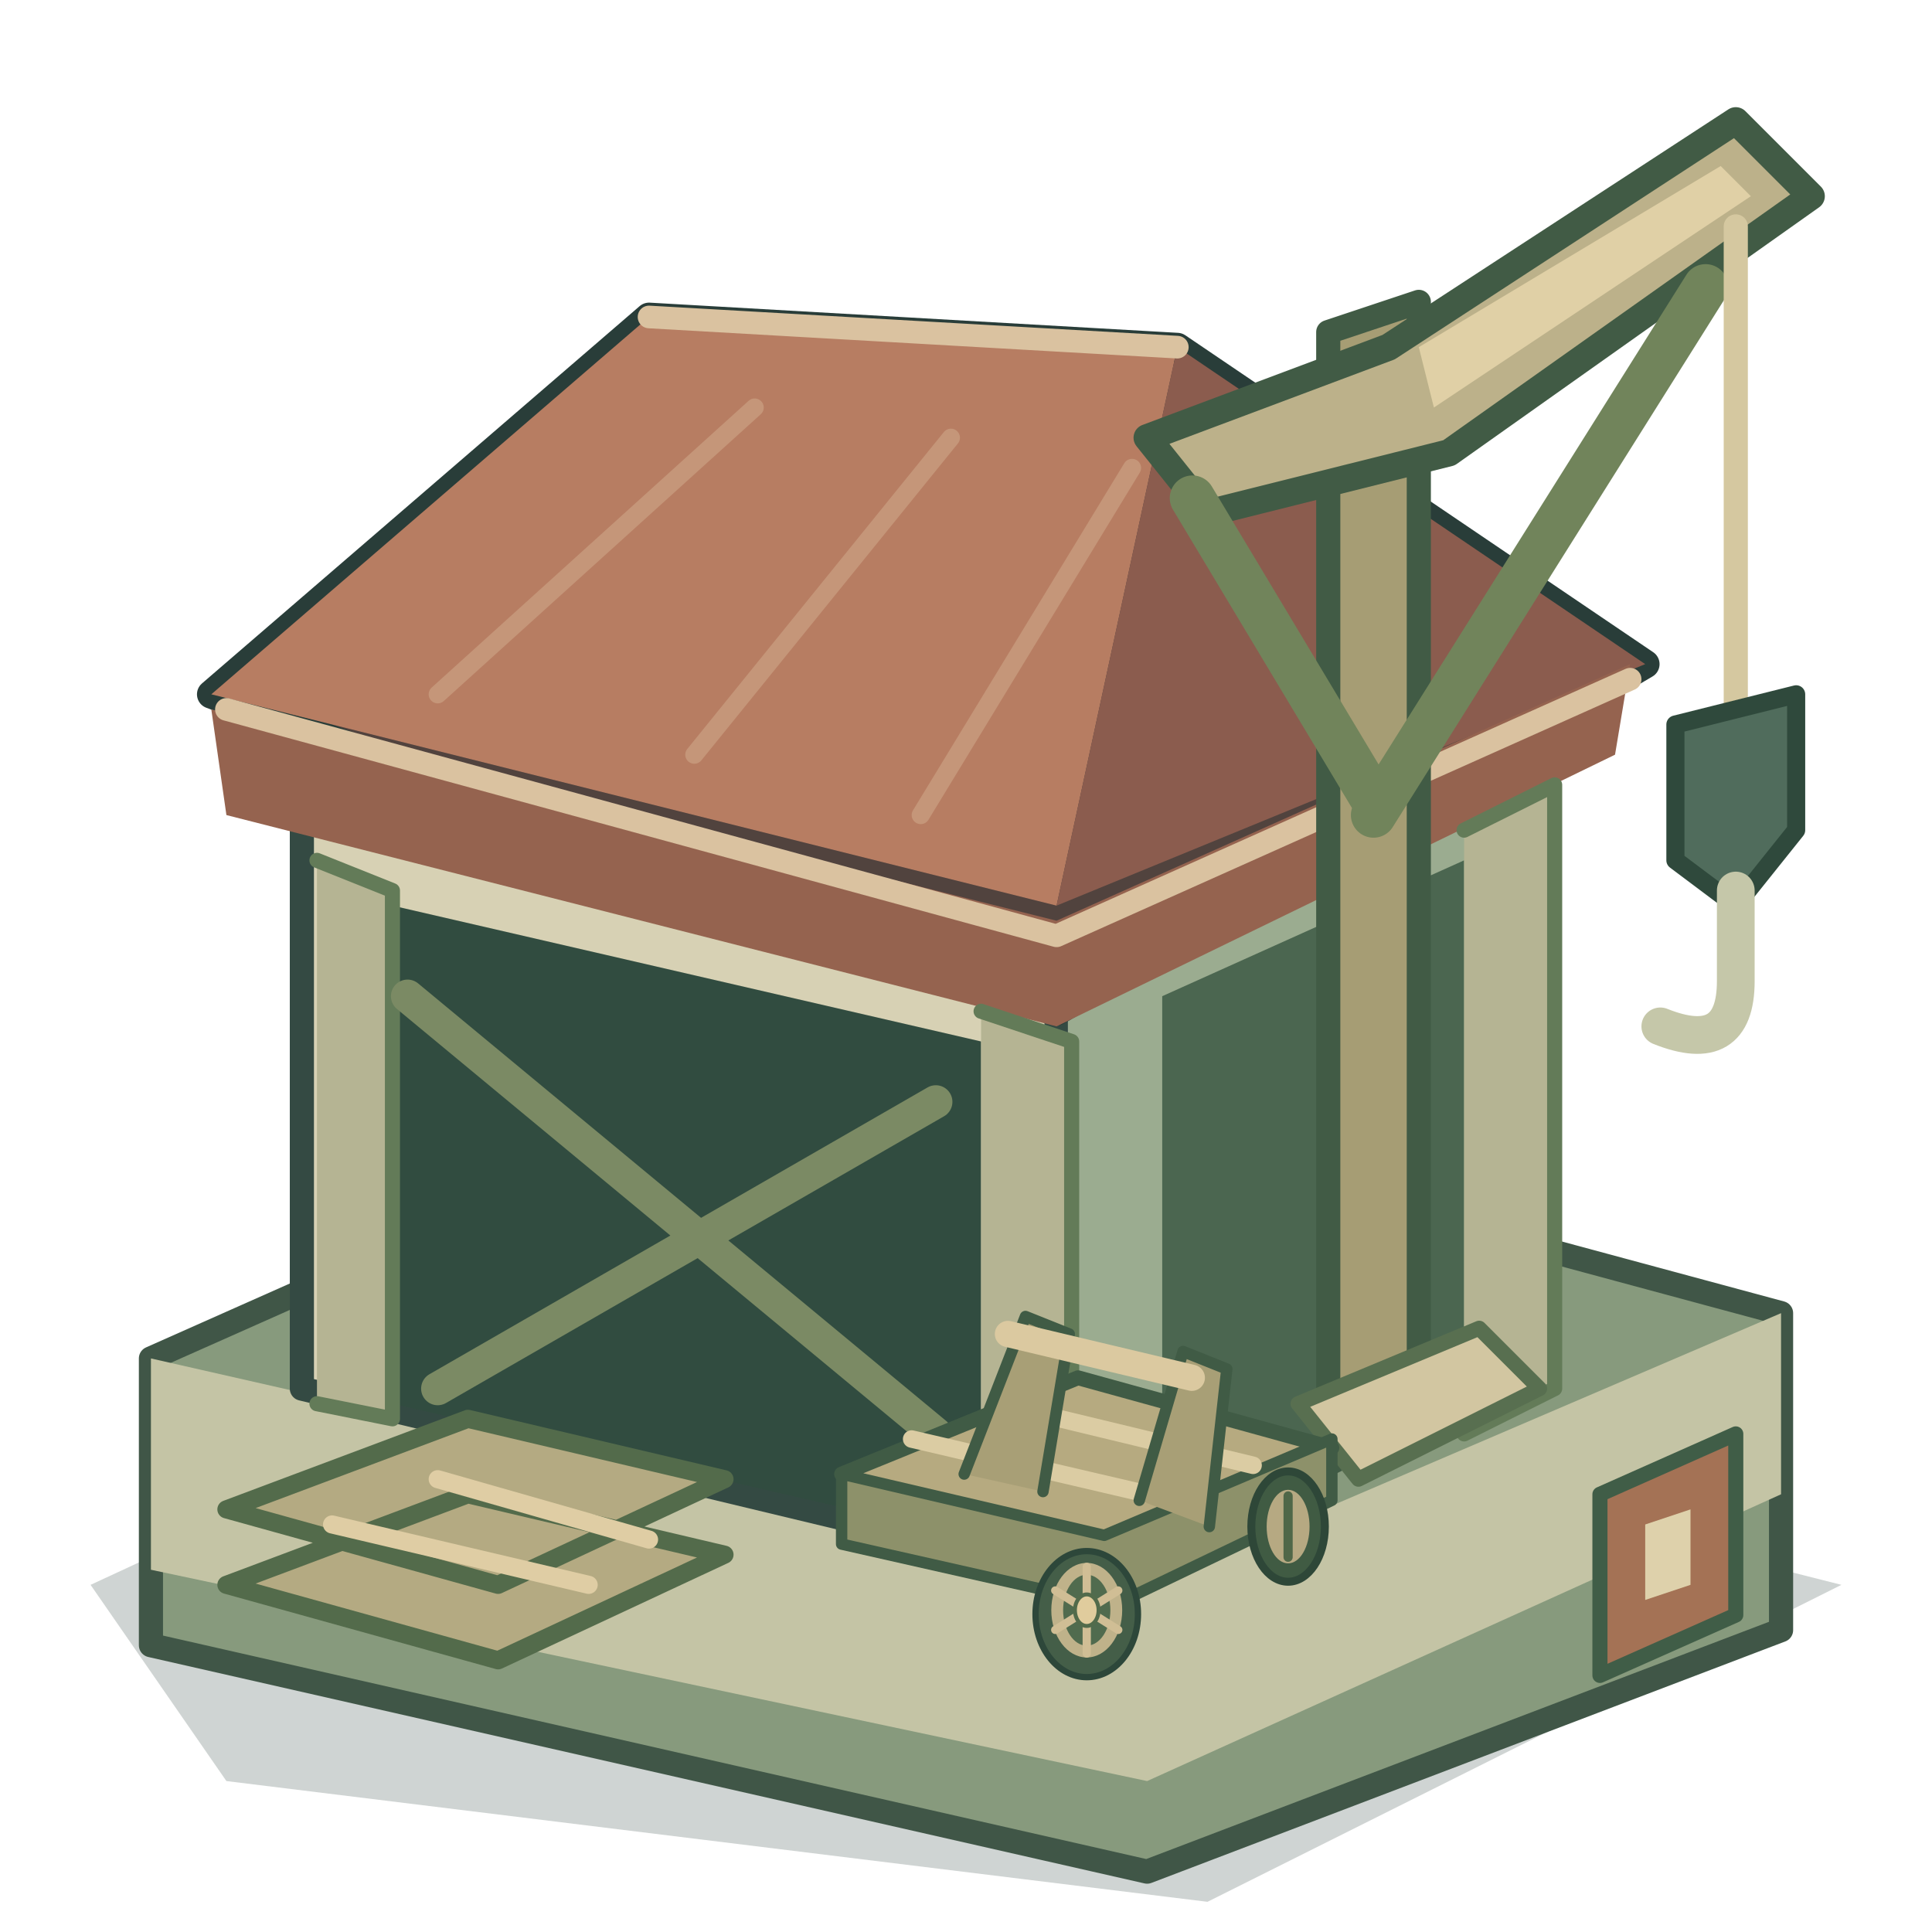
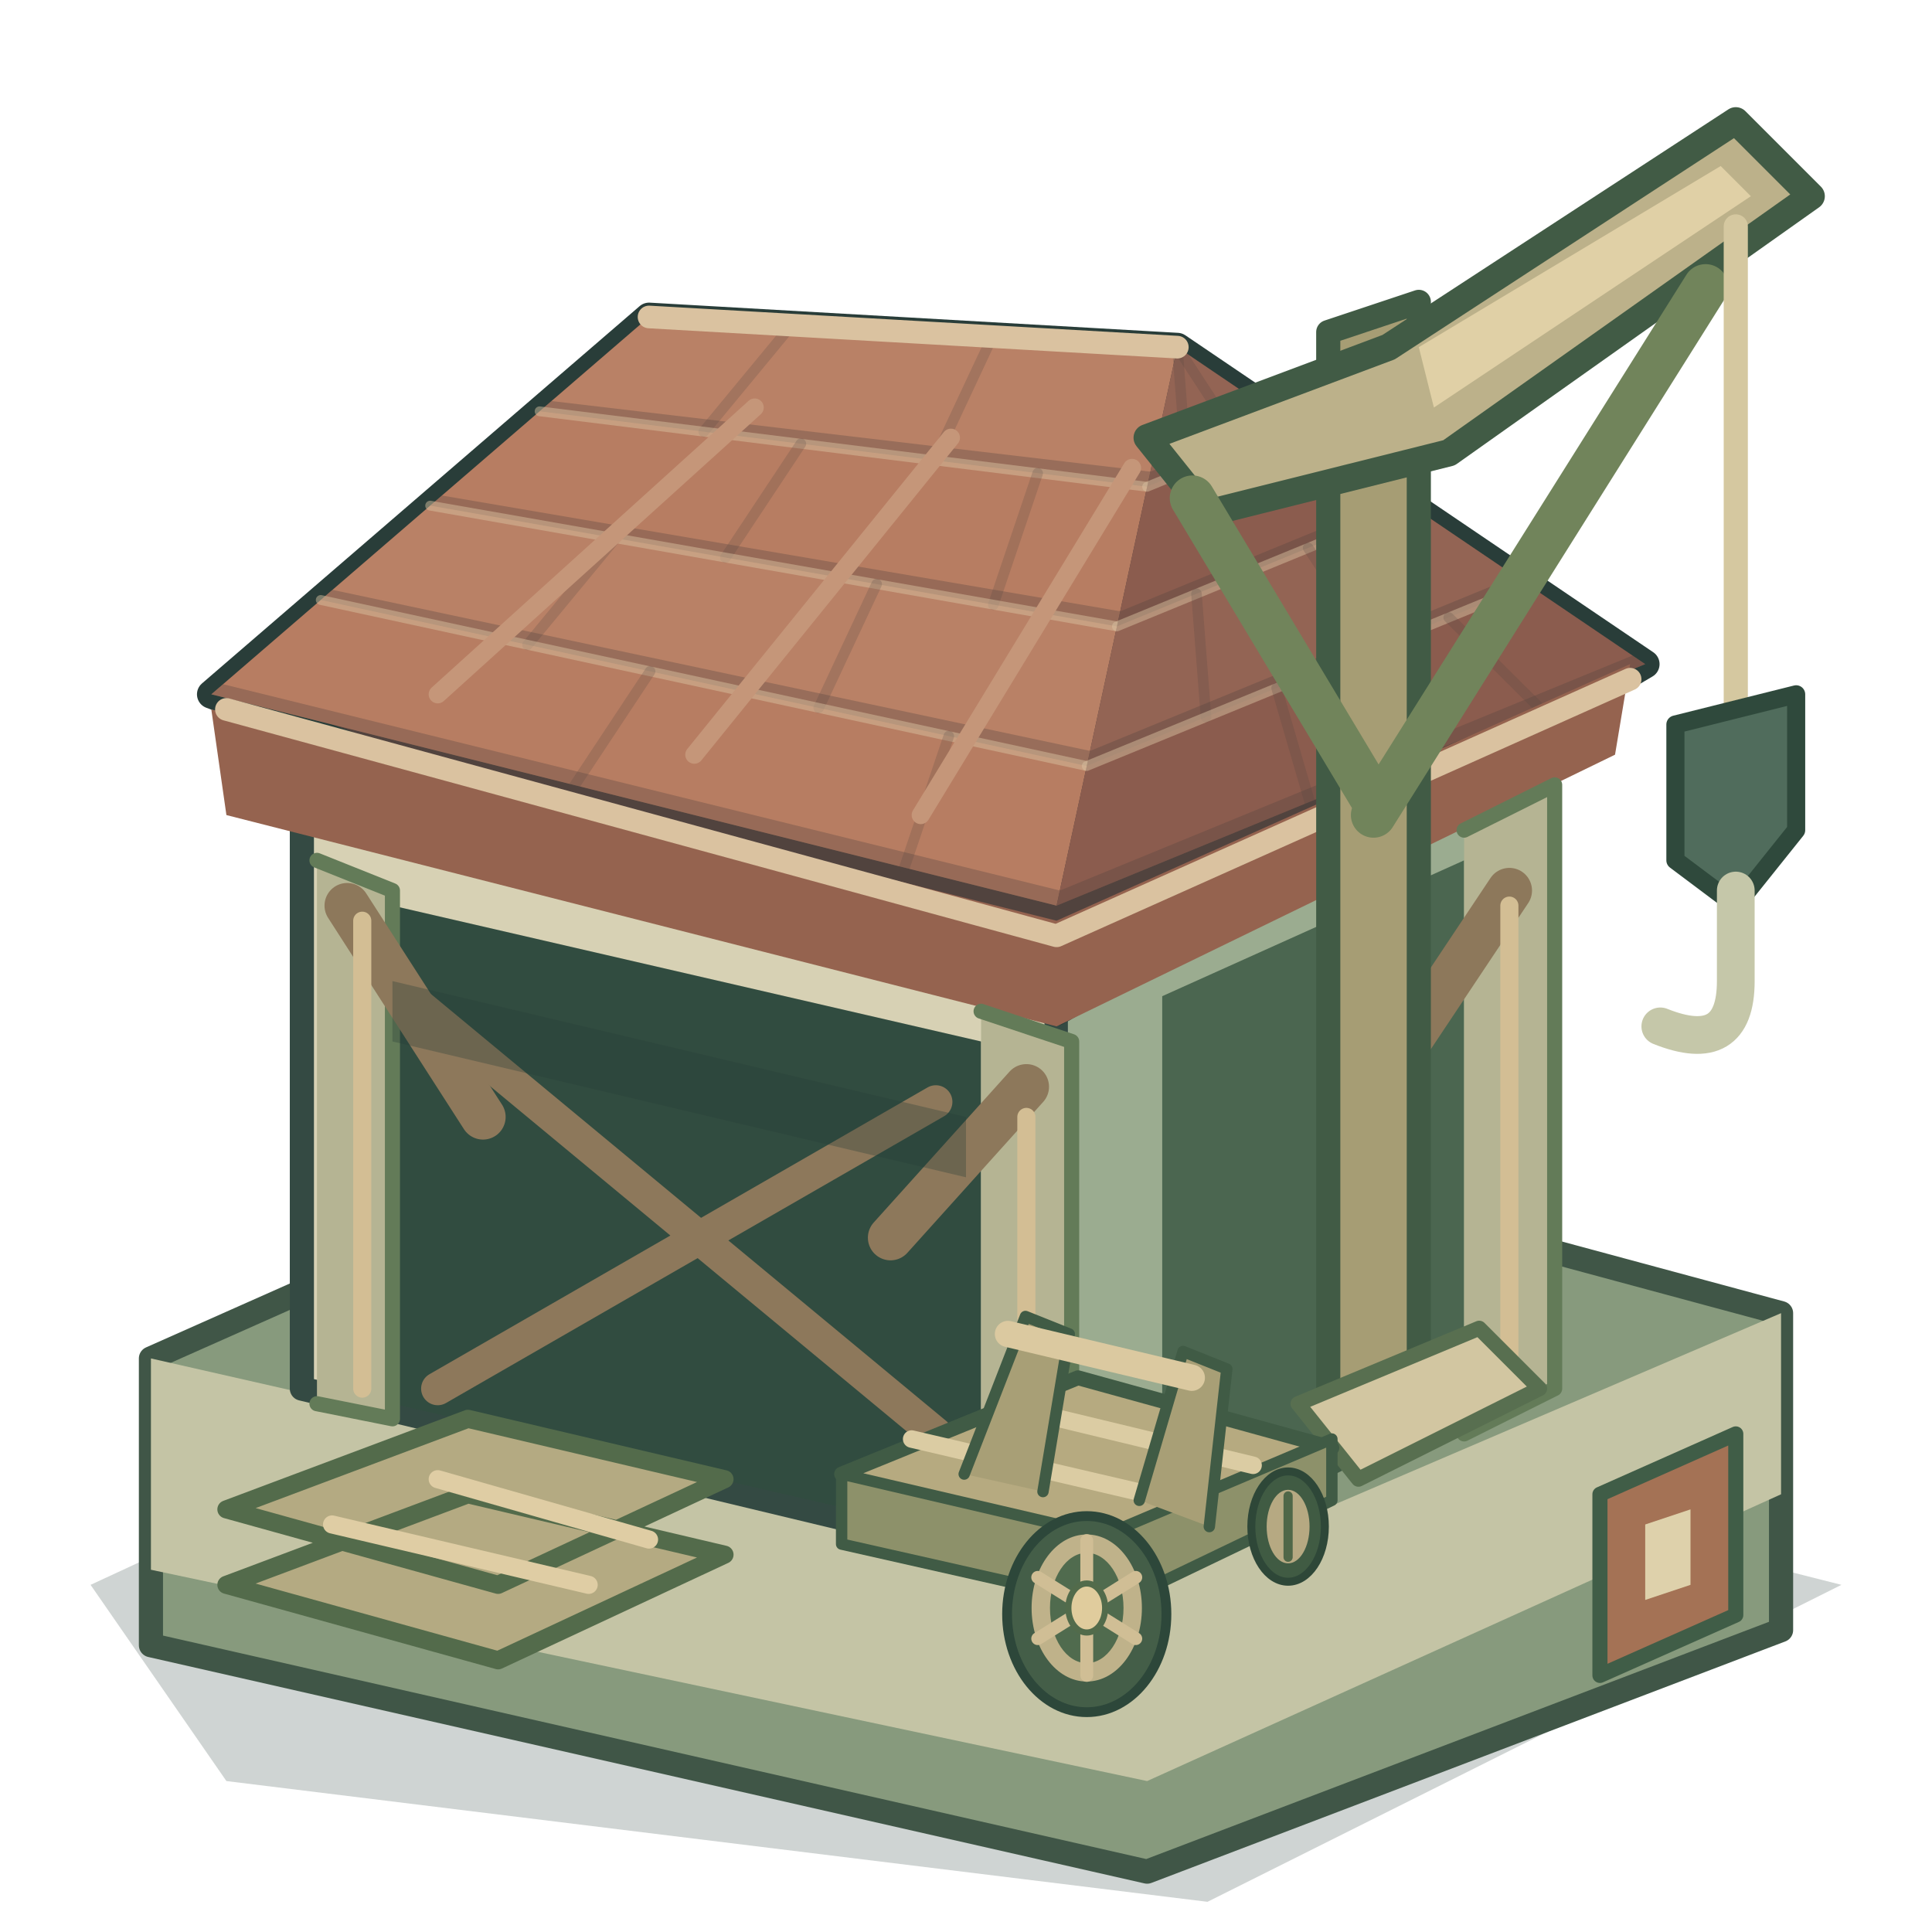
<svg xmlns="http://www.w3.org/2000/svg" width="128" height="128" viewBox="0 0 128 128">
  <g stroke-linejoin="round" stroke-linecap="round">
    <path d="M6 105 47 86 122 105 80 126 15 118Z" fill="#263c36" opacity=".22" />
    <path d="M10 90 55 70 118 87 118 108 76 124 10 109Z" fill="#879a7d" stroke="#405647" stroke-width="1.6" />
    <path d="M10 90 76 105 118 87 118 99 76 118 10 104Z" fill="#c4c4a5" />
    <path d="M20 48 70 60 70 104 20 92Z" fill="#d7d1b4" stroke="#344a43" stroke-width="1.6" />
    <path d="M70 60 102 45 102 91 70 104Z" fill="#9bac90" stroke="#344a43" stroke-width="1.5" />
    <path d="M26 60 65 69 65 102 26 93Z" fill="#314c40" />
    <path d="M77 66 97 57 97 91 77 100Z" fill="#4b6650" />
    <path d="M14 46 43 21 78 23 109 44 70 67Z" fill="#51433e" stroke="#293d39" stroke-width="1.9" />
    <path d="M14 46 43 21 78 23 70 60Z" fill="#b77d62" />
+     <path d="M43 21 78 23 76 32.25 35.75 27.25Z" fill="#c59679" opacity=".14" />
+     <path d="M36.53 26.57 76.22 31.25 76 32.25 35.75 27.25Z" fill="#51433e" opacity=".32" />
+     <path d="M43 21 78 23" fill="none" stroke="#dac2a0" stroke-width=".65" opacity=".48" />
+     <path d="M52.45 21.54 46.62 28.6" stroke="#51433e" stroke-width=".7" opacity=".22" />
+     <path d="M65.75 22.3 61.91 30.5" stroke="#51433e" stroke-width=".7" opacity=".22" />
+     <path d="M29.28 32.83 74.22 40.5 74 41.5 28.5 33.5Z" fill="#51433e" opacity=".32" />
+     <path d="M35.75 27.25 76 32.25" fill="none" stroke="#dac2a0" stroke-width=".65" opacity=".48" />
+     <path d="M53.06 29.4 48.06 36.94" stroke="#51433e" stroke-width=".7" opacity=".22" />
+     <path d="M68.75 31.35 65.81 40.06" stroke="#51433e" stroke-width=".7" opacity=".22" />
+     <path d="M28.5 33.5 74 41.5 72 50.75 21.25 39.75Z" fill="#c59679" opacity=".14" />
+     <path d="M22.03 39.08 72.22 49.75 72 50.75 21.25 39.75Z" fill="#51433e" opacity=".32" />
+     <path d="M28.5 33.5 74 41.5" fill="none" stroke="#dac2a0" stroke-width=".65" opacity=".48" />
+     <path d="M40.78 35.66 34.95 42.72" stroke="#51433e" stroke-width=".7" opacity=".22" />
+     <path d="M58.08 38.7 54.24 46.9" stroke="#51433e" stroke-width=".7" opacity=".22" />
+     <path d="M14.78 45.33 70.22 59 70 60 14 46Z" fill="#51433e" opacity=".32" />
+     <path d="M21.25 39.75 72 50.75" fill="none" stroke="#dac2a0" stroke-width=".65" opacity=".48" />
+     <path d="M43.07 44.48 38.08 52.02" stroke="#51433e" stroke-width=".7" opacity=".22" />
+     <path d="M62.86 48.77 59.92 57.48" stroke="#51433e" stroke-width=".7" opacity=".22" />
    <path d="M78 23 109 44 70 60Z" fill="#8b5c4e" />
+     <path d="M78 23 78 23 85.75 28.25 76 32.25Z" fill="#c59679" opacity=".14" />
+     <path d="M76.22 31.25 84.91 27.68 85.75 28.25 76 32.25Z" fill="#51433e" opacity=".32" />
+     <path d="M78 23 78 23" fill="none" stroke="#dac2a0" stroke-width=".65" opacity=".48" />
+     <path d="M78 23 78.63 31.17" stroke="#51433e" stroke-width=".7" opacity=".22" />
+     <path d="M78 23 82.34 29.65" stroke="#51433e" stroke-width=".7" opacity=".22" />
+     <path d="M74.22 40.5 92.66 32.93 93.5 33.5 74 41.5Z" fill="#51433e" opacity=".32" />
+     <path d="M76 32.25 85.75 28.25" fill="none" stroke="#dac2a0" stroke-width=".65" opacity=".48" />
+     <path d="M80.19 30.53 82.39 38.06" stroke="#51433e" stroke-width=".7" opacity=".22" />
+     <path d="M84 28.97 89.99 34.94" stroke="#51433e" stroke-width=".7" opacity=".22" />
+     <path d="M74 41.5 93.5 33.5 101.25 38.75 72 50.75Z" fill="#c59679" opacity=".14" />
+     <path d="M72.22 49.75 100.41 38.18 101.25 38.75 72 50.75Z" fill="#51433e" opacity=".32" />
+     <path d="M74 41.5 93.5 33.5" fill="none" stroke="#dac2a0" stroke-width=".65" opacity=".48" />
+     <path d="M79.27 39.34 79.9 47.51" stroke="#51433e" stroke-width=".7" opacity=".22" />
+     <path d="M86.67 36.3 91.01 42.95" stroke="#51433e" stroke-width=".7" opacity=".22" />
+     <path d="M70.22 59 108.16 43.43 109 44 70 60Z" fill="#51433e" opacity=".32" />
+     <path d="M72 50.75 101.25 38.75" fill="none" stroke="#dac2a0" stroke-width=".65" opacity=".48" />
+     <path d="M84.58 45.59 86.77 53.12" stroke="#51433e" stroke-width=".7" opacity=".22" />
+     <path d="M95.98 40.91 101.98 46.88" stroke="#51433e" stroke-width=".7" opacity=".22" />
    <path d="M14 47 70 61 108 44 107 50 70 68 15 54Z" fill="#95634f" />
    <path d="M15 47 70 62 108 45 M43 21 78 23" fill="none" stroke="#dac2a0" stroke-width="1.5" />
    <path d="M29 46 50 27 M46 50 63 29 M61 54 75 31" stroke="#c59679" stroke-width="1.2" />
    <path d="M21 57 26 59 26 94 21 93 M65 67 71 69 71 105 65 103 M97 55 103 52 103 92 97 95" fill="#b5b493" stroke="#637b58" stroke-width="1" />
-     <path d="M27 66 62 95 M29 92 62 73" stroke="#7b8a64" stroke-width="2.2" />
+     <path d="M27 66 62 95 M29 92 62 73" stroke="#8d785b" stroke-width="2.2" />
+     <path d="M23 60 32 74 M68 72 59 82 M100 59 92 71" stroke="#8d785b" stroke-width="3" />
+     <path d="M24 61 24 92 M68 74 68 103 M100 60 100 91" stroke="#d3be94" stroke-width="1.2" />
+     <path d="M26 65 64 74 64 78 26 69Z" fill="#263c36" opacity=".32" />
    <path d="M88 22 94 20 94 94 88 97Z" fill="#a69d74" stroke="#415b45" stroke-width="1.6" />
    <path d="M92 23 115 8 120 13 96 30 80 34 76 29Z" fill="#bcb18a" stroke="#415b45" stroke-width="1.8" />
    <path d="M94 23 114 11 116 13 95 27Z" fill="#e0d0a6" />
    <path d="M91 54 113 19 M91 53 79 33" stroke="#71845b" stroke-width="3" />
    <path d="M115 15 115 50" stroke="#d5c8a0" stroke-width="1.6" />
    <path d="M111 48 119 46 119 55 115 60 111 57Z" fill="#506c5c" stroke="#2f493c" stroke-width="1.2" />
    <path d="M115 59 115 65 Q115 70 110 68" fill="none" stroke="#c5c7a9" stroke-width="2.5" />
    <path d="M86 93 98 88 102 92 90 98Z" fill="#d2c6a1" stroke="#586f50" stroke-width="1" />
    <g id="workshop-carriage" transform="translate(72 111) scale(.58) translate(-72 -111)">
      <path d="M44 88 71 77 100 85 74 98Z" fill="#b6aa80" stroke="#405b45" stroke-width="1.7" />
      <path d="M44 88 74 95 100 84 100 91 75 103 44 96Z" fill="#8d916a" stroke="#405b45" stroke-width="1.3" />
      <path d="M52 84 82 91 M62 80 91 87" stroke="#dbcca3" stroke-width="2" />
      <path d="M58 88 65 70 70 72 67 90 M78 91 83 74 88 76 86 94" fill="#a89f76" stroke="#405b45" stroke-width="1.3" />
      <path d="M63 72 84 77" stroke="#dbc9a0" stroke-width="3" />
-       <g id="workshop-near-wheel" transform="translate(72 104) scale(.45) translate(-72 -104)">
+       <g id="workshop-near-wheel" transform="translate(72 104) scale(.70) translate(-72 -104)">
        <ellipse cx="72" cy="104" rx="13" ry="16" fill="#445e48" stroke="#2d473a" stroke-width="1.6" />
        <ellipse cx="72" cy="103" rx="9" ry="12" fill="#bfb28a" />
        <ellipse cx="72" cy="103" rx="6" ry="9" fill="#506b4e" />
        <path d="M72 92 72 114 M64 98 80 108 M64 108 80 98" stroke="#d0be95" stroke-width="2.1" />
        <ellipse cx="72" cy="103" rx="3" ry="4" fill="#e0cc9d" stroke="#526b4b" stroke-width="1" />
      </g>
      <g id="workshop-far-wheel" transform="translate(95 94) scale(.70) translate(-95 -94)">
        <ellipse cx="95" cy="94" rx="6" ry="9" fill="#405b43" stroke="#2e4738" stroke-width="1.3" />
        <ellipse cx="95" cy="94" rx="3.5" ry="6" fill="#b6a982" />
        <path d="M95 89 95 99" stroke="#506748" stroke-width="1.5" />
      </g>
    </g>
    <path d="M15 100 31 94 48 98 33 105Z M15 105 31 99 48 103 33 110Z" fill="#b4aa82" stroke="#536b4b" stroke-width="1.2" />
    <path d="M22 101 39 105 M29 98 43 102" stroke="#dfcda4" stroke-width="1.2" />
    <path d="M106 99 115 95 115 107 106 111Z" fill="#a47255" stroke="#405d47" stroke-width="1" />
    <path d="M109 101 112 100 112 105 109 106Z" fill="#ded1ab" />
  </g>
</svg>
